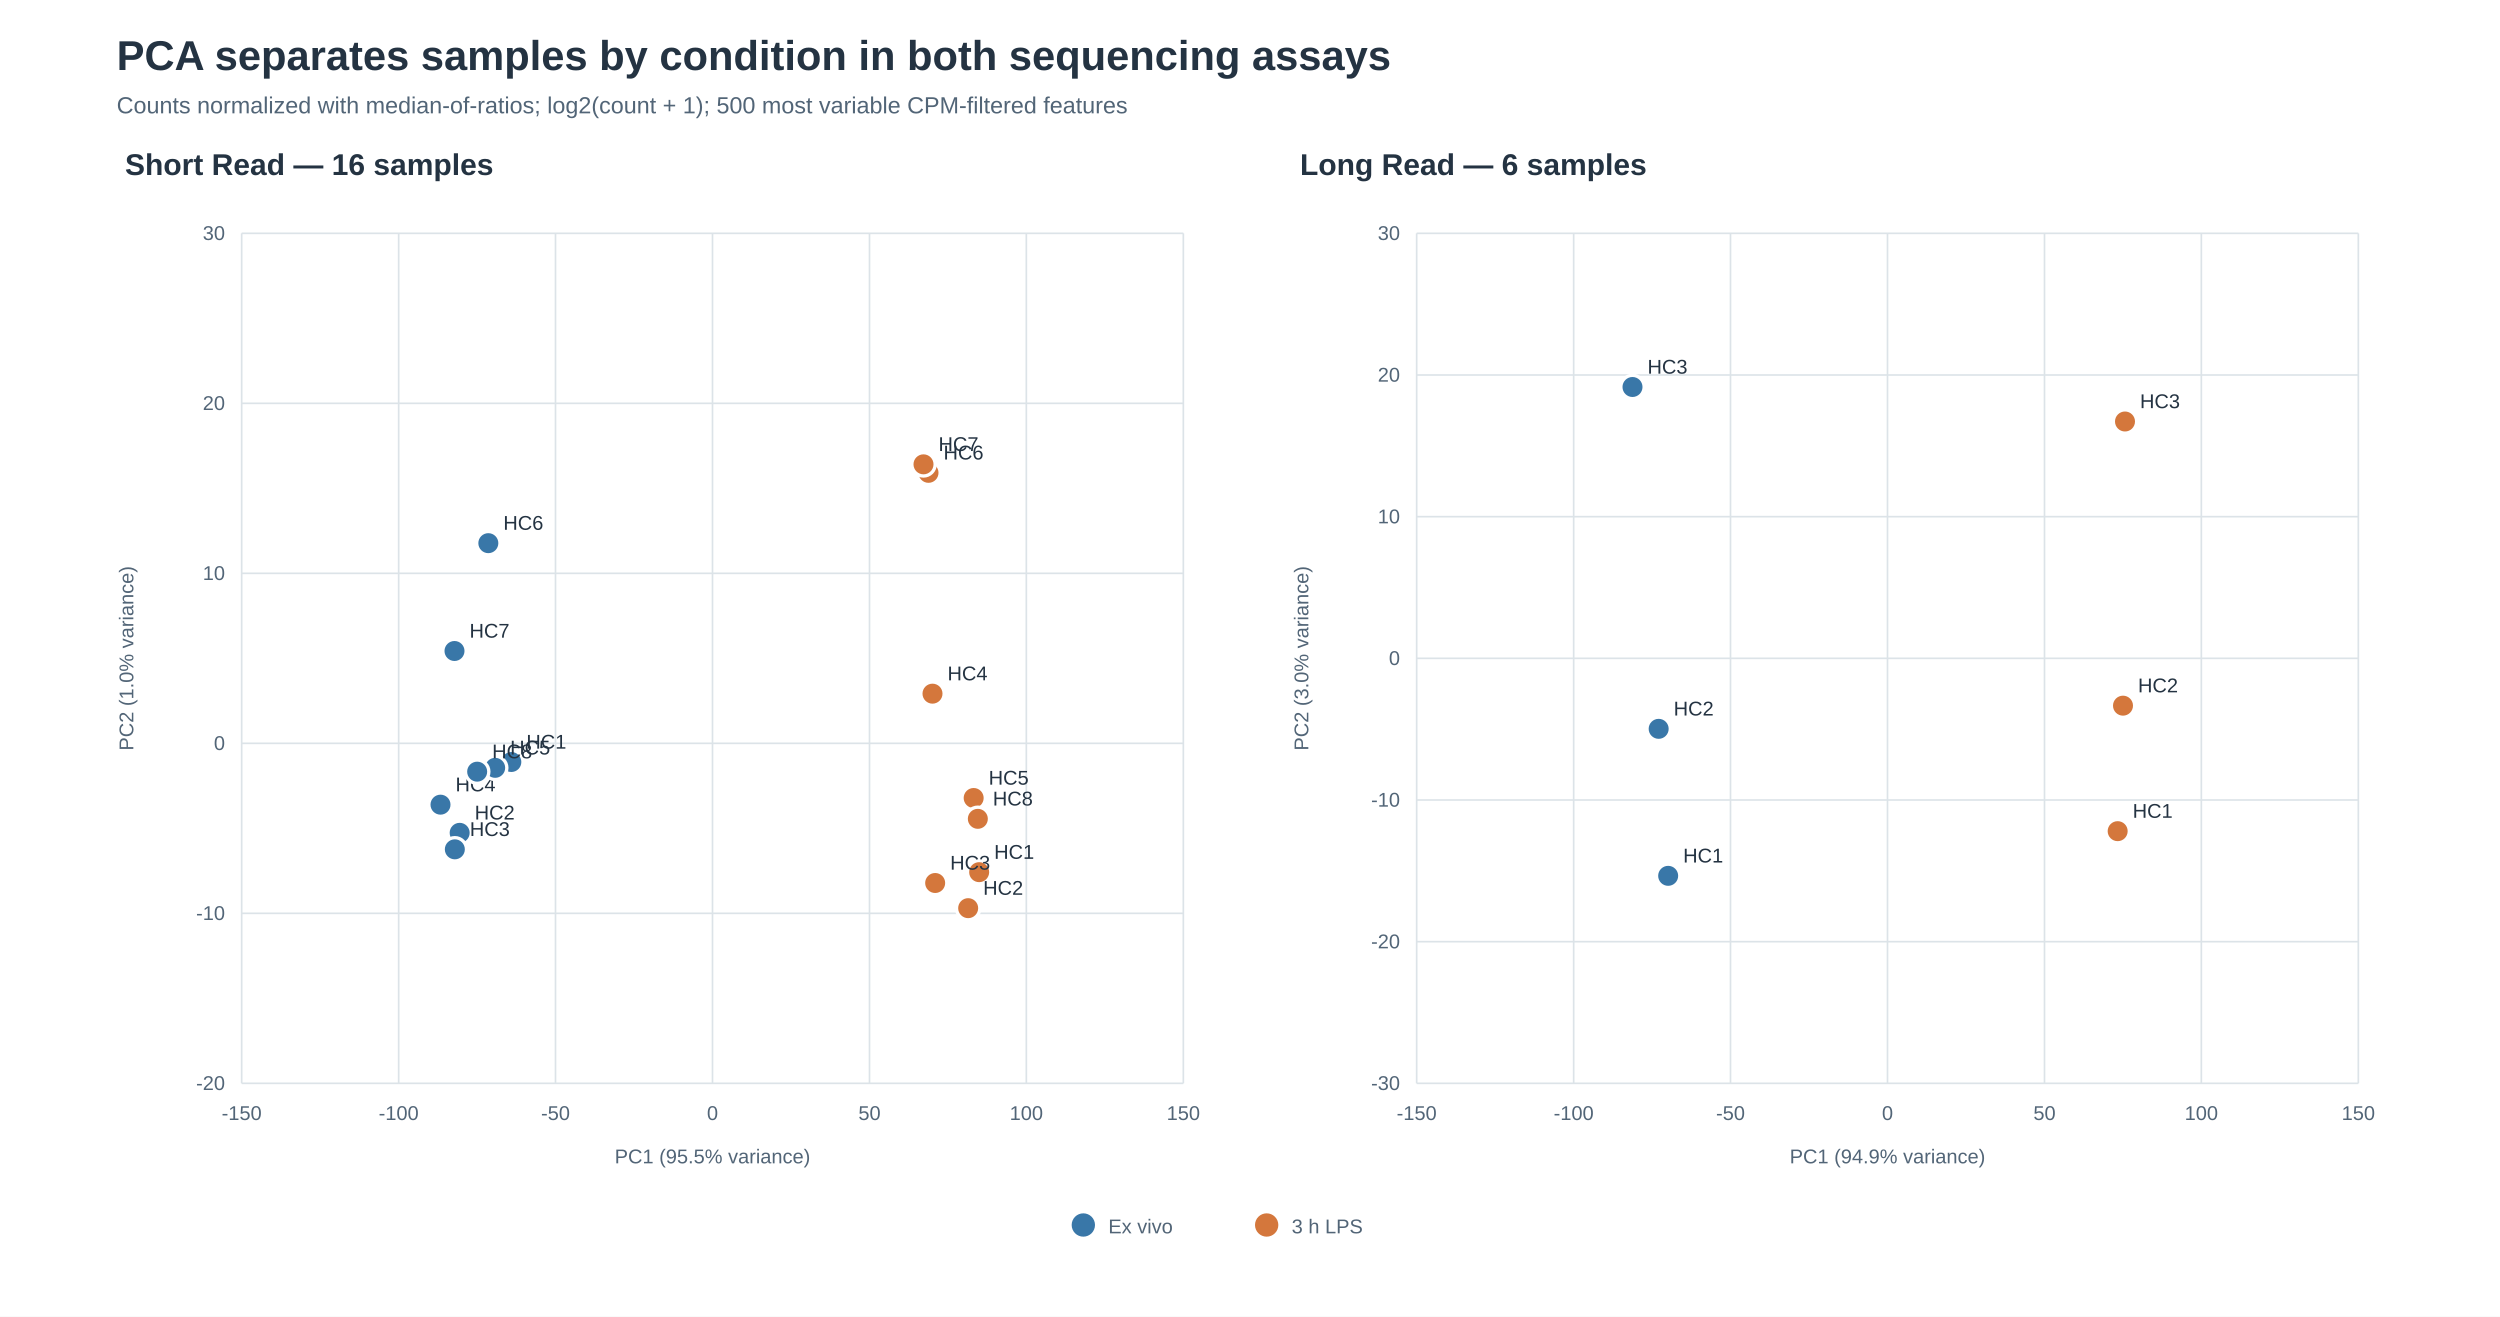
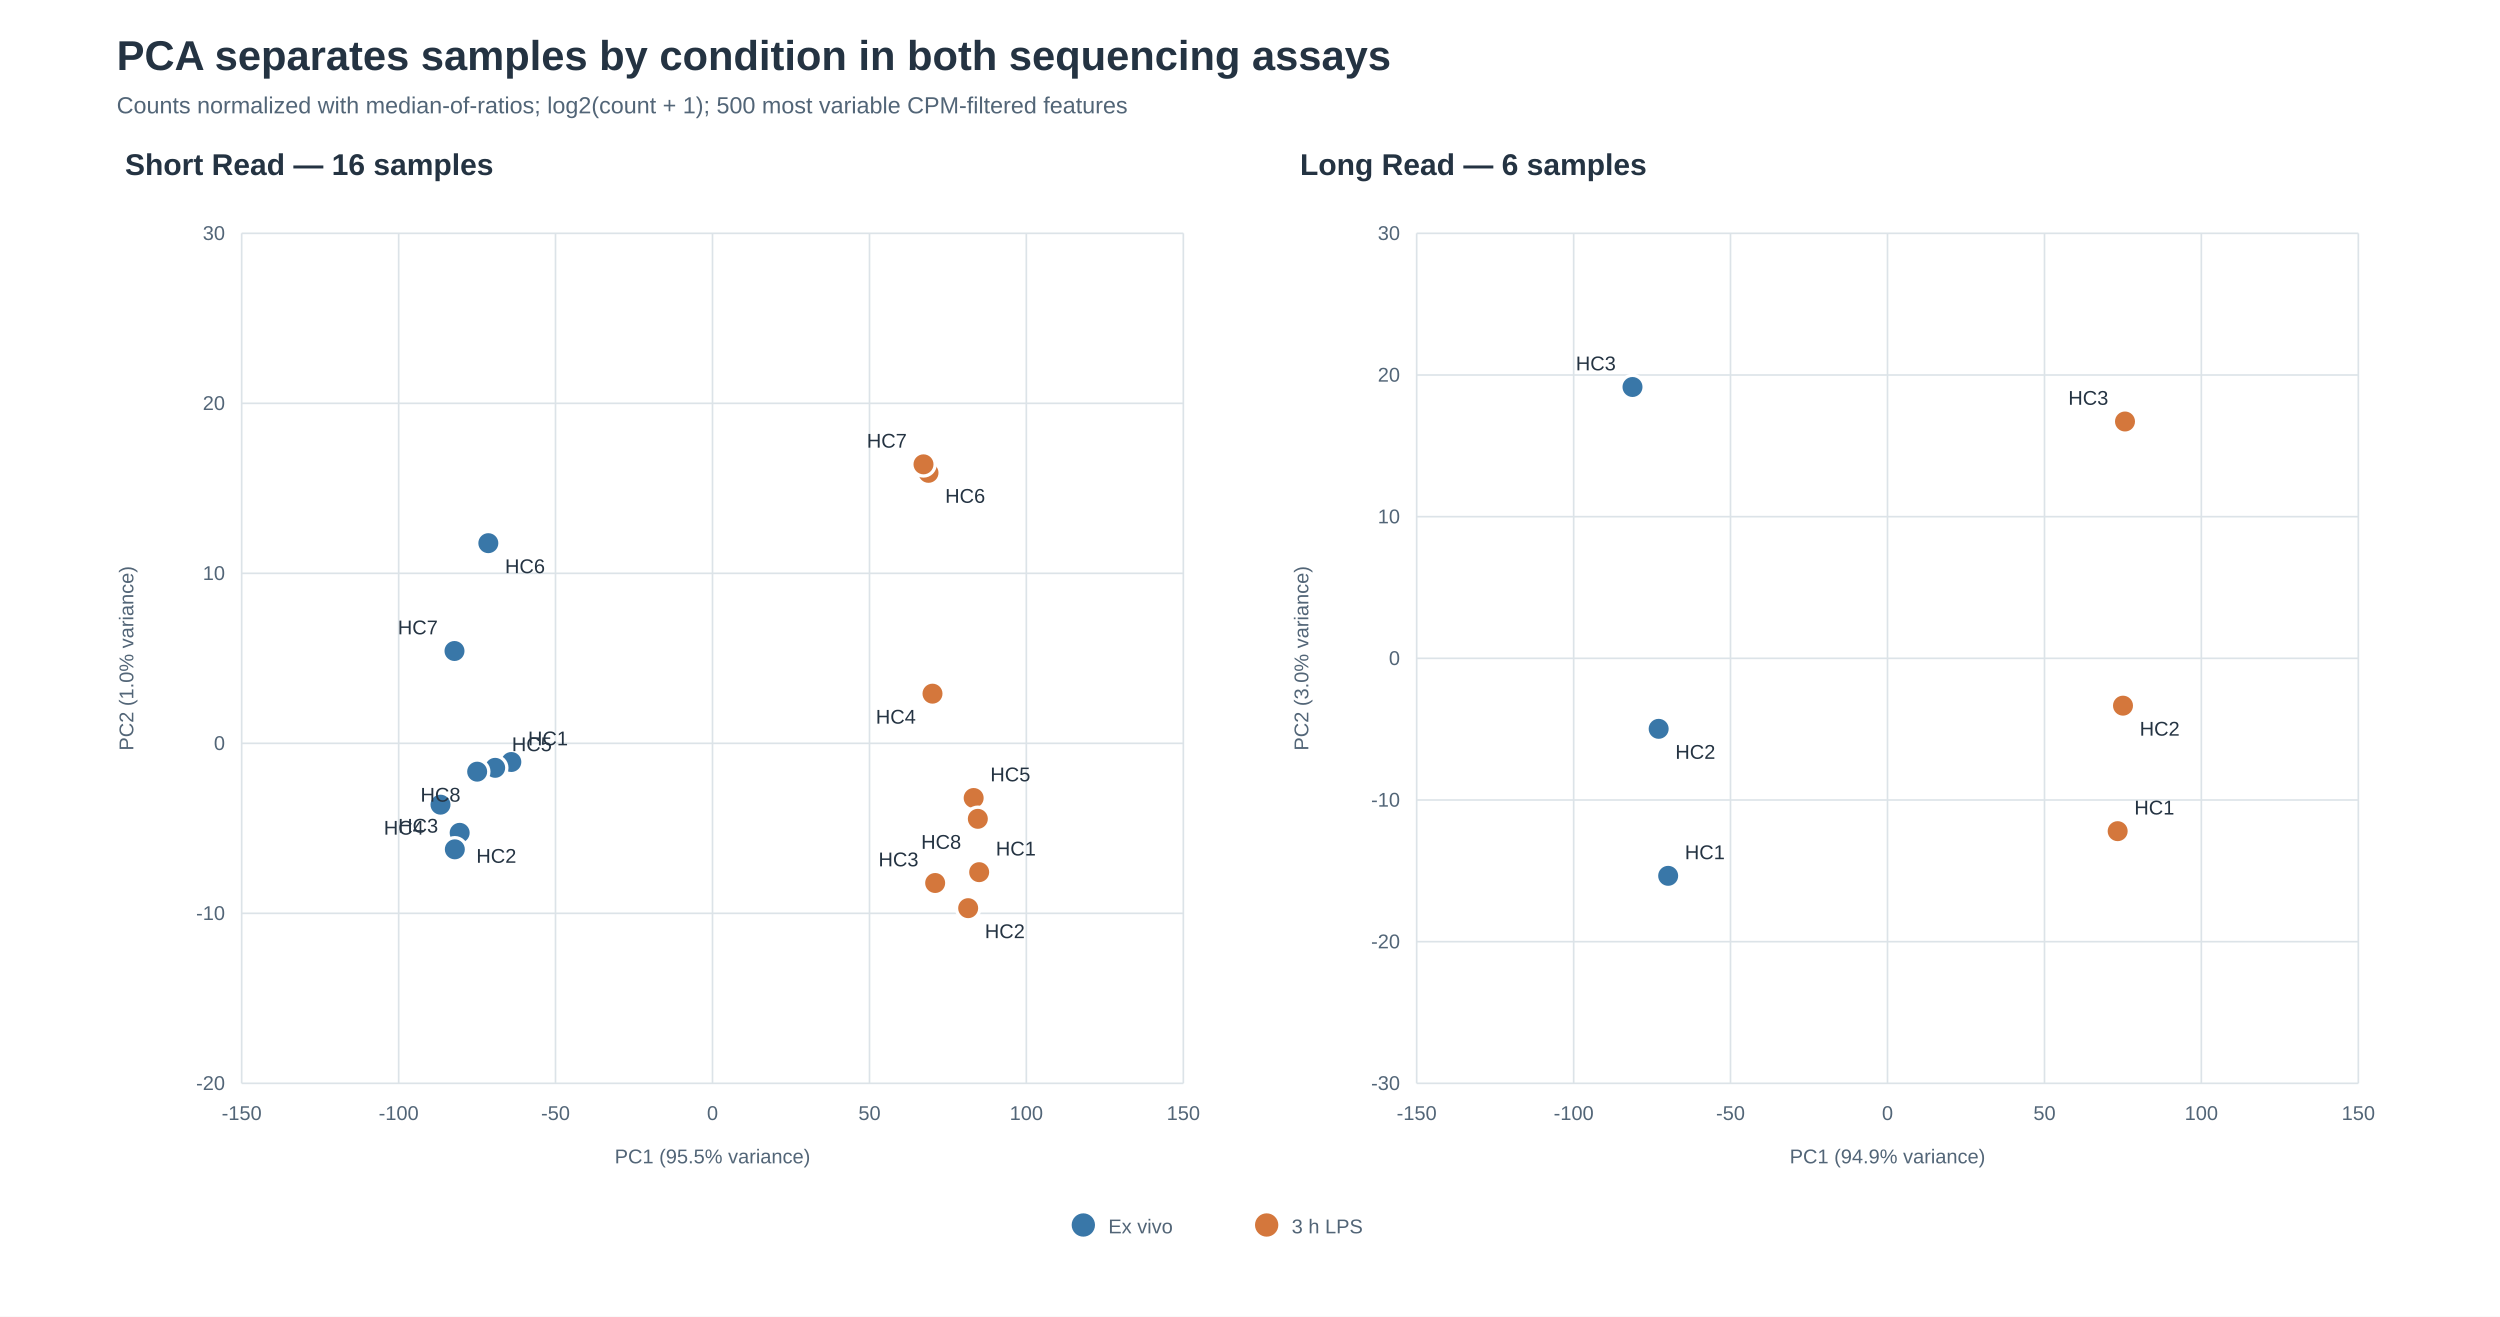
<svg xmlns="http://www.w3.org/2000/svg" width="1500" height="790" viewBox="0 0 1500 790">
  <rect width="100%" height="100%" fill="#fff" />
  <style>text{font-family:Arial,sans-serif;fill:#243342}.title{font-size:25px;font-weight:700}.subtitle{font-size:14px;fill:#526577}.panel{font-size:18px;font-weight:700}.axis{font-size:12px;fill:#526577}.sample{font-size:12px}.value{font-size:11px;fill:#34495e}.grid{stroke:#dce3e8;stroke-width:1}.group{font-size:13px;font-weight:700}</style>
  <text x="70" y="42" class="title">PCA separates samples by condition in both sequencing assays</text>
  <text x="70" y="68" class="subtitle">Counts normalized with median-of-ratios; log2(count + 1); 500 most variable CPM-filtered features</text>
  <text x="75" y="105" class="panel">Short Read — 16 samples</text>
  <line x1="145.0" y1="140" x2="145.0" y2="650" class="grid" />
  <text x="145.0" y="672" text-anchor="middle" class="axis">-150</text>
  <line x1="239.2" y1="140" x2="239.2" y2="650" class="grid" />
  <text x="239.2" y="672" text-anchor="middle" class="axis">-100</text>
  <line x1="333.3" y1="140" x2="333.3" y2="650" class="grid" />
  <text x="333.3" y="672" text-anchor="middle" class="axis">-50</text>
  <line x1="427.5" y1="140" x2="427.5" y2="650" class="grid" />
  <text x="427.5" y="672" text-anchor="middle" class="axis">0</text>
  <line x1="521.7" y1="140" x2="521.7" y2="650" class="grid" />
  <text x="521.7" y="672" text-anchor="middle" class="axis">50</text>
  <line x1="615.8" y1="140" x2="615.8" y2="650" class="grid" />
  <text x="615.8" y="672" text-anchor="middle" class="axis">100</text>
  <line x1="710.0" y1="140" x2="710.0" y2="650" class="grid" />
  <text x="710.0" y="672" text-anchor="middle" class="axis">150</text>
  <line x1="145" y1="650.0" x2="710" y2="650.0" class="grid" />
  <text x="135" y="654.0" text-anchor="end" class="axis">-20</text>
  <line x1="145" y1="548.0" x2="710" y2="548.0" class="grid" />
  <text x="135" y="552.0" text-anchor="end" class="axis">-10</text>
  <line x1="145" y1="446.0" x2="710" y2="446.0" class="grid" />
  <text x="135" y="450.0" text-anchor="end" class="axis">0</text>
  <line x1="145" y1="344.0" x2="710" y2="344.0" class="grid" />
  <text x="135" y="348.0" text-anchor="end" class="axis">10</text>
  <line x1="145" y1="242.0" x2="710" y2="242.0" class="grid" />
  <text x="135" y="246.0" text-anchor="end" class="axis">20</text>
  <line x1="145" y1="140.0" x2="710" y2="140.0" class="grid" />
  <text x="135" y="144.0" text-anchor="end" class="axis">30</text>
  <text x="427.5" y="698" text-anchor="middle" class="axis">PC1 (95.5% variance)</text>
  <text x="80" y="395.0" transform="rotate(-90 80 395.0)" text-anchor="middle" class="axis">PC2 (1.0% variance)</text>
  <circle cx="306.8" cy="457.2" r="7" fill="#3977a8" stroke="#fff" stroke-width="2" />
-   <text x="315.8" y="449.2" class="sample">HC1</text>
+   <text x="316.8" y="447.2" text-anchor="start" class="sample">HC1</text>
  <circle cx="275.8" cy="499.7" r="7" fill="#3977a8" stroke="#fff" stroke-width="2" />
-   <text x="284.8" y="491.7" class="sample">HC2</text>
+   <text x="285.8" y="517.7" text-anchor="start" class="sample">HC2</text>
  <circle cx="272.9" cy="509.6" r="7" fill="#3977a8" stroke="#fff" stroke-width="2" />
-   <text x="281.9" y="501.6" class="sample">HC3</text>
+   <text x="262.9" y="499.6" text-anchor="end" class="sample">HC3</text>
  <circle cx="264.3" cy="482.8" r="7" fill="#3977a8" stroke="#fff" stroke-width="2" />
-   <text x="273.3" y="474.8" class="sample">HC4</text>
+   <text x="254.3" y="500.8" text-anchor="end" class="sample">HC4</text>
  <circle cx="297.1" cy="460.7" r="7" fill="#3977a8" stroke="#fff" stroke-width="2" />
-   <text x="306.1" y="452.7" class="sample">HC5</text>
+   <text x="307.1" y="450.7" text-anchor="start" class="sample">HC5</text>
  <circle cx="293.0" cy="325.9" r="7" fill="#3977a8" stroke="#fff" stroke-width="2" />
-   <text x="302.0" y="317.9" class="sample">HC6</text>
+   <text x="303.0" y="343.9" text-anchor="start" class="sample">HC6</text>
  <circle cx="272.7" cy="390.6" r="7" fill="#3977a8" stroke="#fff" stroke-width="2" />
-   <text x="281.7" y="382.6" class="sample">HC7</text>
+   <text x="262.7" y="380.6" text-anchor="end" class="sample">HC7</text>
  <circle cx="286.3" cy="463.0" r="7" fill="#3977a8" stroke="#fff" stroke-width="2" />
-   <text x="295.3" y="455.0" class="sample">HC8</text>
+   <text x="276.3" y="481.0" text-anchor="end" class="sample">HC8</text>
  <circle cx="587.5" cy="523.3" r="7" fill="#d4773c" stroke="#fff" stroke-width="2" />
-   <text x="596.5" y="515.3" class="sample">HC1</text>
+   <text x="597.5" y="513.3" text-anchor="start" class="sample">HC1</text>
  <circle cx="580.9" cy="544.9" r="7" fill="#d4773c" stroke="#fff" stroke-width="2" />
-   <text x="589.9" y="536.9" class="sample">HC2</text>
+   <text x="590.9" y="562.9" text-anchor="start" class="sample">HC2</text>
  <circle cx="561.1" cy="529.8" r="7" fill="#d4773c" stroke="#fff" stroke-width="2" />
-   <text x="570.1" y="521.8" class="sample">HC3</text>
+   <text x="551.1" y="519.8" text-anchor="end" class="sample">HC3</text>
  <circle cx="559.5" cy="416.2" r="7" fill="#d4773c" stroke="#fff" stroke-width="2" />
-   <text x="568.5" y="408.2" class="sample">HC4</text>
+   <text x="549.5" y="434.2" text-anchor="end" class="sample">HC4</text>
  <circle cx="584.2" cy="478.8" r="7" fill="#d4773c" stroke="#fff" stroke-width="2" />
-   <text x="593.2" y="470.8" class="sample">HC5</text>
+   <text x="594.2" y="468.8" text-anchor="start" class="sample">HC5</text>
  <circle cx="557.1" cy="283.7" r="7" fill="#d4773c" stroke="#fff" stroke-width="2" />
-   <text x="566.1" y="275.7" class="sample">HC6</text>
+   <text x="567.1" y="301.7" text-anchor="start" class="sample">HC6</text>
  <circle cx="554.1" cy="278.6" r="7" fill="#d4773c" stroke="#fff" stroke-width="2" />
-   <text x="563.1" y="270.6" class="sample">HC7</text>
+   <text x="544.1" y="268.6" text-anchor="end" class="sample">HC7</text>
  <circle cx="586.7" cy="491.3" r="7" fill="#d4773c" stroke="#fff" stroke-width="2" />
-   <text x="595.7" y="483.3" class="sample">HC8</text>
+   <text x="576.7" y="509.3" text-anchor="end" class="sample">HC8</text>
  <text x="780" y="105" class="panel">Long Read — 6 samples</text>
  <line x1="850.0" y1="140" x2="850.0" y2="650" class="grid" />
  <text x="850.0" y="672" text-anchor="middle" class="axis">-150</text>
  <line x1="944.2" y1="140" x2="944.2" y2="650" class="grid" />
  <text x="944.2" y="672" text-anchor="middle" class="axis">-100</text>
  <line x1="1038.3" y1="140" x2="1038.3" y2="650" class="grid" />
  <text x="1038.3" y="672" text-anchor="middle" class="axis">-50</text>
  <line x1="1132.5" y1="140" x2="1132.5" y2="650" class="grid" />
  <text x="1132.5" y="672" text-anchor="middle" class="axis">0</text>
  <line x1="1226.7" y1="140" x2="1226.7" y2="650" class="grid" />
  <text x="1226.7" y="672" text-anchor="middle" class="axis">50</text>
  <line x1="1320.8" y1="140" x2="1320.8" y2="650" class="grid" />
  <text x="1320.8" y="672" text-anchor="middle" class="axis">100</text>
  <line x1="1415.0" y1="140" x2="1415.0" y2="650" class="grid" />
  <text x="1415.0" y="672" text-anchor="middle" class="axis">150</text>
  <line x1="850" y1="650.0" x2="1415" y2="650.0" class="grid" />
  <text x="840" y="654.0" text-anchor="end" class="axis">-30</text>
  <line x1="850" y1="565.0" x2="1415" y2="565.0" class="grid" />
  <text x="840" y="569.0" text-anchor="end" class="axis">-20</text>
  <line x1="850" y1="480.0" x2="1415" y2="480.0" class="grid" />
  <text x="840" y="484.0" text-anchor="end" class="axis">-10</text>
  <line x1="850" y1="395.0" x2="1415" y2="395.0" class="grid" />
  <text x="840" y="399.0" text-anchor="end" class="axis">0</text>
  <line x1="850" y1="310.0" x2="1415" y2="310.0" class="grid" />
  <text x="840" y="314.0" text-anchor="end" class="axis">10</text>
  <line x1="850" y1="225.0" x2="1415" y2="225.0" class="grid" />
  <text x="840" y="229.0" text-anchor="end" class="axis">20</text>
  <line x1="850" y1="140.0" x2="1415" y2="140.0" class="grid" />
  <text x="840" y="144.0" text-anchor="end" class="axis">30</text>
  <text x="1132.5" y="698" text-anchor="middle" class="axis">PC1 (94.9% variance)</text>
  <text x="785" y="395.0" transform="rotate(-90 785 395.0)" text-anchor="middle" class="axis">PC2 (3.0% variance)</text>
  <circle cx="979.5" cy="232.2" r="7" fill="#3977a8" stroke="#fff" stroke-width="2" />
-   <text x="988.5" y="224.2" class="sample">HC3</text>
+   <text x="969.5" y="222.2" text-anchor="end" class="sample">HC3</text>
  <circle cx="1275.0" cy="252.9" r="7" fill="#d4773c" stroke="#fff" stroke-width="2" />
-   <text x="1284.0" y="244.9" class="sample">HC3</text>
+   <text x="1265.0" y="242.9" text-anchor="end" class="sample">HC3</text>
  <circle cx="1000.9" cy="525.5" r="7" fill="#3977a8" stroke="#fff" stroke-width="2" />
-   <text x="1009.9" y="517.5" class="sample">HC1</text>
+   <text x="1010.9" y="515.5" text-anchor="start" class="sample">HC1</text>
  <circle cx="1270.6" cy="498.7" r="7" fill="#d4773c" stroke="#fff" stroke-width="2" />
-   <text x="1279.6" y="490.7" class="sample">HC1</text>
+   <text x="1280.6" y="488.7" text-anchor="start" class="sample">HC1</text>
  <circle cx="995.2" cy="437.3" r="7" fill="#3977a8" stroke="#fff" stroke-width="2" />
-   <text x="1004.2" y="429.3" class="sample">HC2</text>
+   <text x="1005.2" y="455.3" text-anchor="start" class="sample">HC2</text>
  <circle cx="1273.8" cy="423.4" r="7" fill="#d4773c" stroke="#fff" stroke-width="2" />
-   <text x="1282.8" y="415.4" class="sample">HC2</text>
+   <text x="1283.8" y="441.4" text-anchor="start" class="sample">HC2</text>
  <circle cx="650" cy="735" r="7" fill="#3977a8" />
  <text x="665" y="740" class="axis">Ex vivo</text>
  <circle cx="760" cy="735" r="7" fill="#d4773c" />
  <text x="775" y="740" class="axis">3 h LPS</text>
</svg>
